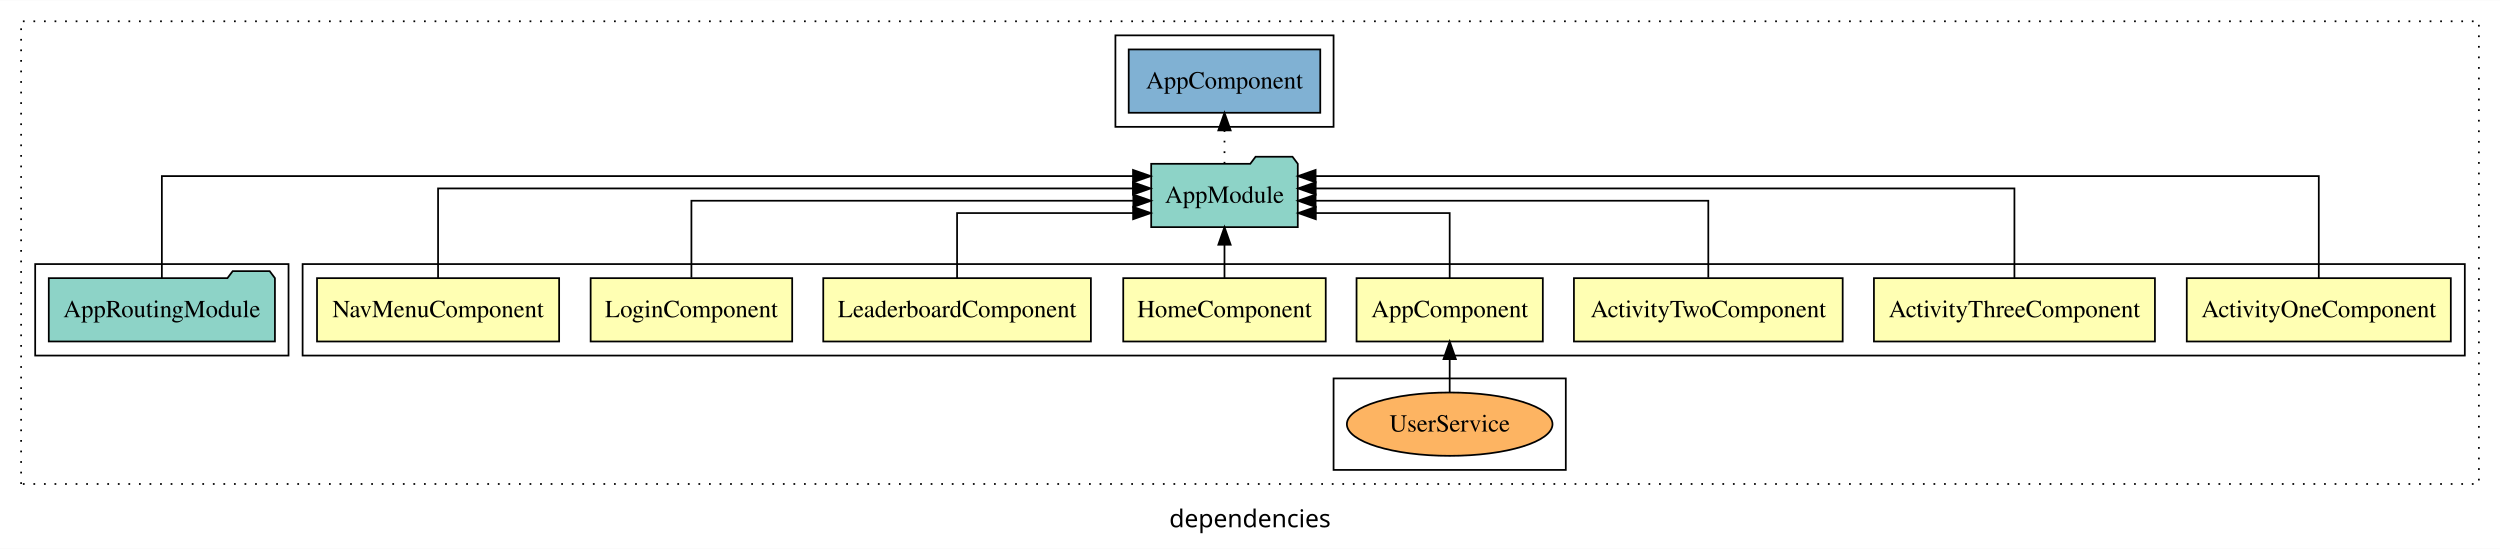
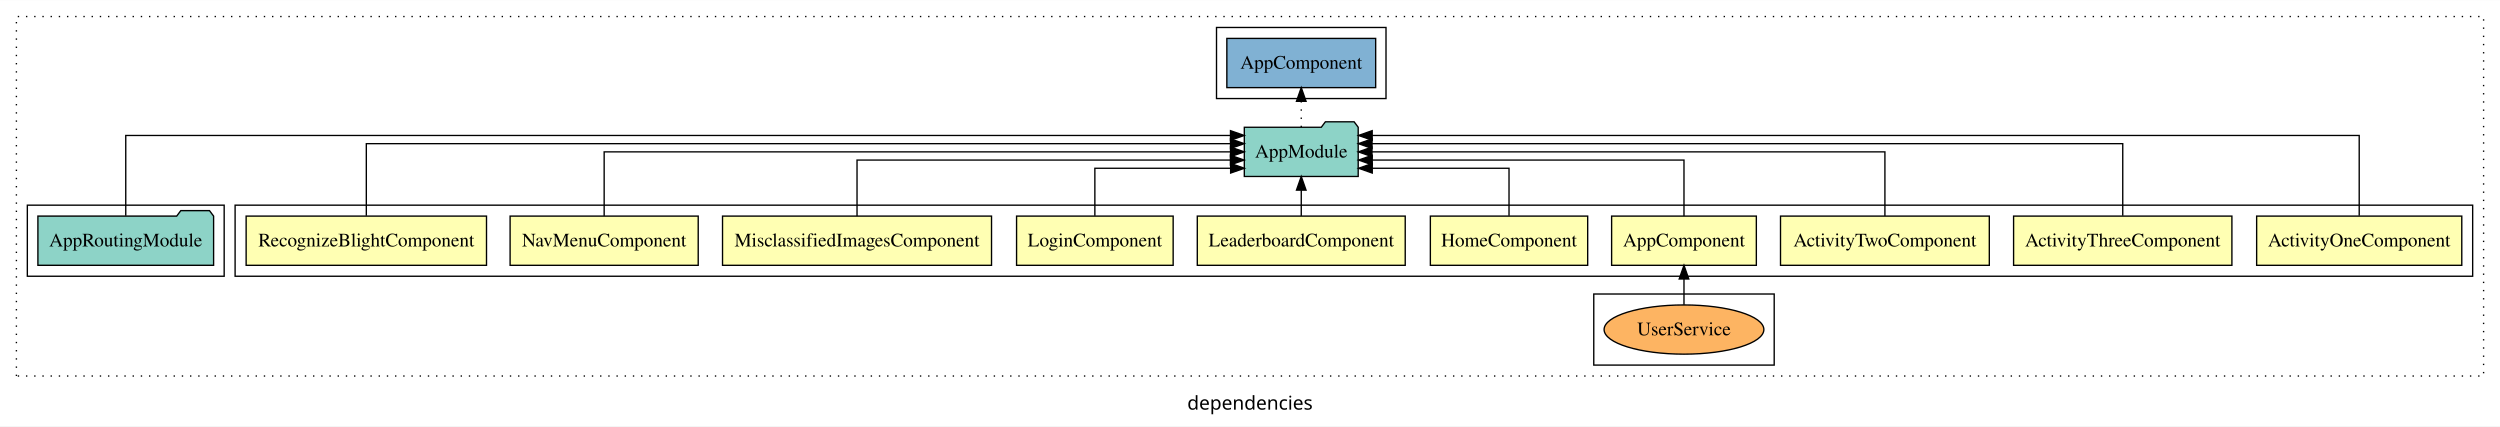
- <svg xmlns="http://www.w3.org/2000/svg" width="1421pt" height="312pt" viewBox="0.00 0.00 1421.00 311.80">
+ <svg xmlns="http://www.w3.org/2000/svg" width="1829pt" height="312pt" viewBox="0.00 0.00 1829.00 311.80">
  <g id="graph0" class="graph" transform="scale(1 1) rotate(0) translate(4 307.8)">
-     <polygon fill="white" stroke="transparent" points="-4,4 -4,-307.8 1417,-307.8 1417,4 -4,4" />
-     <text text-anchor="middle" x="706.5" y="-8.2" font-family="sans-serif" font-size="14.00">dependencies</text>
+     <polygon fill="white" stroke="transparent" points="-4,4 -4,-307.8 1825,-307.8 1825,4 -4,4" />
+     <text text-anchor="middle" x="910.5" y="-8.2" font-family="sans-serif" font-size="14.00">dependencies</text>
    <g id="clust1" class="cluster">
-       <polygon fill="none" stroke="black" stroke-dasharray="1,5" points="8,-32.8 8,-295.8 1405,-295.8 1405,-32.8 8,-32.8" />
+       <polygon fill="none" stroke="black" stroke-dasharray="1,5" points="8,-32.8 8,-295.8 1813,-295.8 1813,-32.8 8,-32.8" />
    </g>
    <g id="clust2" class="cluster">
-       <polygon fill="none" stroke="black" points="168,-105.8 168,-157.8 1397,-157.8 1397,-105.8 168,-105.8" />
+       <polygon fill="none" stroke="black" points="168,-105.8 168,-157.8 1805,-157.8 1805,-105.8 168,-105.8" />
    </g>
    <g id="clust6" class="cluster">
-       <polygon fill="none" stroke="black" points="754,-40.8 754,-92.8 886,-92.8 886,-40.8 754,-40.8" />
+       <polygon fill="none" stroke="black" points="1162,-40.8 1162,-92.8 1294,-92.8 1294,-40.8 1162,-40.8" />
    </g>
-     <g id="clust11" class="cluster">
+     <g id="clust13" class="cluster">
      <polygon fill="none" stroke="black" points="16,-105.8 16,-157.8 160,-157.8 160,-105.8 16,-105.8" />
    </g>
-     <g id="clust13" class="cluster">
-       <polygon fill="none" stroke="black" points="630,-235.8 630,-287.8 754,-287.8 754,-235.8 630,-235.8" />
+     <g id="clust15" class="cluster">
+       <polygon fill="none" stroke="black" points="886,-235.8 886,-287.8 1010,-287.8 1010,-235.8 886,-235.8" />
    </g>
    <g id="node1" class="node">
-       <polygon fill="#ffffb3" stroke="black" points="1389.04,-149.8 1238.96,-149.8 1238.96,-113.8 1389.04,-113.8 1389.04,-149.8" />
-       <text text-anchor="middle" x="1314" y="-127.6" font-family="Times,serif" font-size="14.00">ActivityOneComponent</text>
+       <polygon fill="#ffffb3" stroke="black" points="1797.04,-149.8 1646.96,-149.8 1646.96,-113.8 1797.04,-113.8 1797.04,-149.8" />
+       <text text-anchor="middle" x="1722" y="-127.6" font-family="Times,serif" font-size="14.00">ActivityOneComponent</text>
+     </g>
+     <g id="node11" class="node">
+       <polygon fill="#8dd3c7" stroke="black" points="989.66,-214.8 986.66,-218.8 965.66,-218.8 962.66,-214.8 906.34,-214.8 906.34,-178.8 989.66,-178.8 989.66,-214.8" />
+       <text text-anchor="middle" x="948" y="-192.6" font-family="Times,serif" font-size="14.00">AppModule</text>
+     </g>
+     <g id="edge1" class="edge">
+       <path fill="none" stroke="black" d="M1722,-150.05C1722,-172.82 1722,-208.8 1722,-208.8 1722,-208.8 999.89,-208.8 999.89,-208.8" />
+       <polygon fill="black" stroke="black" points="999.89,-205.3 989.89,-208.8 999.89,-212.3 999.89,-205.3" />
+     </g>
+     <g id="node2" class="node">
+       <polygon fill="#ffffb3" stroke="black" points="1628.86,-149.8 1469.14,-149.8 1469.14,-113.8 1628.86,-113.8 1628.86,-149.8" />
+       <text text-anchor="middle" x="1549" y="-127.6" font-family="Times,serif" font-size="14.00">ActivityThreeComponent</text>
+     </g>
+     <g id="edge2" class="edge">
+       <path fill="none" stroke="black" d="M1549,-150.08C1549,-171.12 1549,-202.8 1549,-202.8 1549,-202.8 999.78,-202.8 999.78,-202.8" />
+       <polygon fill="black" stroke="black" points="999.78,-199.3 989.78,-202.8 999.78,-206.3 999.78,-199.3" />
+     </g>
+     <g id="node3" class="node">
+       <polygon fill="#ffffb3" stroke="black" points="1451.38,-149.8 1298.62,-149.8 1298.62,-113.8 1451.38,-113.8 1451.38,-149.8" />
+       <text text-anchor="middle" x="1375" y="-127.6" font-family="Times,serif" font-size="14.00">ActivityTwoComponent</text>
+     </g>
+     <g id="edge3" class="edge">
+       <path fill="none" stroke="black" d="M1375,-149.91C1375,-169.14 1375,-196.8 1375,-196.8 1375,-196.8 999.72,-196.8 999.72,-196.8" />
+       <polygon fill="black" stroke="black" points="999.72,-193.3 989.72,-196.8 999.72,-200.3 999.72,-193.3" />
+     </g>
+     <g id="node4" class="node">
+       <polygon fill="#ffffb3" stroke="black" points="1280.94,-149.8 1175.06,-149.8 1175.06,-113.8 1280.94,-113.8 1280.94,-149.8" />
+       <text text-anchor="middle" x="1228" y="-127.6" font-family="Times,serif" font-size="14.00">AppComponent</text>
+     </g>
+     <g id="edge4" class="edge">
+       <path fill="none" stroke="black" d="M1228,-149.82C1228,-167.17 1228,-190.8 1228,-190.8 1228,-190.8 999.92,-190.8 999.92,-190.8" />
+       <polygon fill="black" stroke="black" points="999.92,-187.3 989.92,-190.8 999.92,-194.3 999.92,-187.3" />
+     </g>
+     <g id="node5" class="node">
+       <polygon fill="#ffffb3" stroke="black" points="1157.55,-149.8 1042.45,-149.8 1042.45,-113.8 1157.55,-113.8 1157.55,-149.8" />
+       <text text-anchor="middle" x="1100" y="-127.6" font-family="Times,serif" font-size="14.00">HomeComponent</text>
+     </g>
+     <g id="edge6" class="edge">
+       <path fill="none" stroke="black" d="M1100,-150.04C1100,-165.37 1100,-184.8 1100,-184.8 1100,-184.8 999.94,-184.8 999.94,-184.8" />
+       <polygon fill="black" stroke="black" points="999.94,-181.3 989.94,-184.8 999.94,-188.3 999.94,-181.3" />
+     </g>
+     <g id="node6" class="node">
+       <polygon fill="#ffffb3" stroke="black" points="1024.06,-149.8 871.94,-149.8 871.94,-113.8 1024.06,-113.8 1024.06,-149.8" />
+       <text text-anchor="middle" x="948" y="-127.6" font-family="Times,serif" font-size="14.00">LeaderboardComponent</text>
+     </g>
+     <g id="edge7" class="edge">
+       <path fill="none" stroke="black" d="M948,-149.91C948,-149.91 948,-168.79 948,-168.79" />
+       <polygon fill="black" stroke="black" points="944.5,-168.79 948,-178.79 951.5,-168.79 944.5,-168.79" />
+     </g>
+     <g id="node7" class="node">
+       <polygon fill="#ffffb3" stroke="black" points="854.28,-149.8 739.72,-149.8 739.72,-113.8 854.28,-113.8 854.28,-149.8" />
+       <text text-anchor="middle" x="797" y="-127.6" font-family="Times,serif" font-size="14.00">LoginComponent</text>
+     </g>
+     <g id="edge8" class="edge">
+       <path fill="none" stroke="black" d="M797,-150.04C797,-165.37 797,-184.8 797,-184.8 797,-184.8 896.34,-184.8 896.34,-184.8" />
+       <polygon fill="black" stroke="black" points="896.34,-188.3 906.34,-184.8 896.34,-181.3 896.34,-188.3" />
+     </g>
+     <g id="node8" class="node">
+       <polygon fill="#ffffb3" stroke="black" points="721.4,-149.8 524.6,-149.8 524.6,-113.8 721.4,-113.8 721.4,-149.8" />
+       <text text-anchor="middle" x="623" y="-127.6" font-family="Times,serif" font-size="14.00">MisclassifiedImagesComponent</text>
+     </g>
+     <g id="edge9" class="edge">
+       <path fill="none" stroke="black" d="M623,-149.82C623,-167.17 623,-190.8 623,-190.8 623,-190.8 896.18,-190.8 896.18,-190.8" />
+       <polygon fill="black" stroke="black" points="896.18,-194.3 906.18,-190.8 896.18,-187.3 896.18,-194.3" />
    </g>
    <g id="node9" class="node">
-       <polygon fill="#8dd3c7" stroke="black" points="733.66,-214.8 730.66,-218.8 709.66,-218.8 706.66,-214.8 650.34,-214.8 650.34,-178.8 733.66,-178.8 733.66,-214.8" />
-       <text text-anchor="middle" x="692" y="-192.6" font-family="Times,serif" font-size="14.00">AppModule</text>
+       <polygon fill="#ffffb3" stroke="black" points="506.81,-149.8 369.19,-149.8 369.19,-113.8 506.81,-113.8 506.81,-149.8" />
+       <text text-anchor="middle" x="438" y="-127.6" font-family="Times,serif" font-size="14.00">NavMenuComponent</text>
    </g>
-     <g id="edge1" class="edge">
-       <path fill="none" stroke="black" d="M1314,-149.81C1314,-172.29 1314,-207.8 1314,-207.8 1314,-207.8 743.78,-207.8 743.78,-207.8" />
-       <polygon fill="black" stroke="black" points="743.78,-204.3 733.78,-207.8 743.78,-211.3 743.78,-204.3" />
+     <g id="edge10" class="edge">
+       <path fill="none" stroke="black" d="M438,-149.91C438,-169.14 438,-196.8 438,-196.8 438,-196.8 896.26,-196.8 896.26,-196.8" />
+       <polygon fill="black" stroke="black" points="896.26,-200.3 906.26,-196.8 896.26,-193.3 896.26,-200.3" />
    </g>
-     <g id="node2" class="node">
-       <polygon fill="#ffffb3" stroke="black" points="1220.86,-149.8 1061.14,-149.8 1061.14,-113.8 1220.86,-113.8 1220.86,-149.8" />
-       <text text-anchor="middle" x="1141" y="-127.6" font-family="Times,serif" font-size="14.00">ActivityThreeComponent</text>
+     <g id="node10" class="node">
+       <polygon fill="#ffffb3" stroke="black" points="351.93,-149.8 176.07,-149.8 176.07,-113.8 351.93,-113.8 351.93,-149.8" />
+       <text text-anchor="middle" x="264" y="-127.6" font-family="Times,serif" font-size="14.00">RecognizeBlightComponent</text>
    </g>
-     <g id="edge2" class="edge">
-       <path fill="none" stroke="black" d="M1141,-149.93C1141,-170.37 1141,-200.8 1141,-200.8 1141,-200.8 743.84,-200.8 743.84,-200.8" />
-       <polygon fill="black" stroke="black" points="743.84,-197.3 733.84,-200.8 743.84,-204.3 743.84,-197.3" />
+     <g id="edge11" class="edge">
+       <path fill="none" stroke="black" d="M264,-150.08C264,-171.12 264,-202.8 264,-202.8 264,-202.8 896.24,-202.8 896.24,-202.8" />
+       <polygon fill="black" stroke="black" points="896.24,-206.3 906.24,-202.8 896.24,-199.3 896.24,-206.3" />
    </g>
-     <g id="node3" class="node">
-       <polygon fill="#ffffb3" stroke="black" points="1043.38,-149.8 890.62,-149.8 890.62,-113.8 1043.38,-113.8 1043.38,-149.8" />
-       <text text-anchor="middle" x="967" y="-127.6" font-family="Times,serif" font-size="14.00">ActivityTwoComponent</text>
+     <g id="node14" class="node">
+       <polygon fill="#80b1d3" stroke="black" points="1002.44,-279.8 893.56,-279.8 893.56,-243.8 1002.44,-243.8 1002.44,-279.8" />
+       <text text-anchor="middle" x="948" y="-257.6" font-family="Times,serif" font-size="14.00">AppComponent </text>
    </g>
-     <g id="edge3" class="edge">
-       <path fill="none" stroke="black" d="M967,-150.07C967,-168.36 967,-193.8 967,-193.8 967,-193.8 743.77,-193.8 743.77,-193.8" />
-       <polygon fill="black" stroke="black" points="743.77,-190.3 733.77,-193.8 743.77,-197.3 743.77,-190.3" />
-     </g>
-     <g id="node4" class="node">
-       <polygon fill="#ffffb3" stroke="black" points="872.94,-149.8 767.06,-149.8 767.06,-113.8 872.94,-113.8 872.94,-149.8" />
-       <text text-anchor="middle" x="820" y="-127.6" font-family="Times,serif" font-size="14.00">AppComponent</text>
-     </g>
-     <g id="edge4" class="edge">
-       <path fill="none" stroke="black" d="M820,-149.81C820,-165.85 820,-186.8 820,-186.8 820,-186.8 743.91,-186.8 743.91,-186.8" />
-       <polygon fill="black" stroke="black" points="743.91,-183.3 733.91,-186.8 743.91,-190.3 743.91,-183.3" />
-     </g>
-     <g id="node5" class="node">
-       <polygon fill="#ffffb3" stroke="black" points="749.55,-149.8 634.45,-149.8 634.45,-113.8 749.55,-113.8 749.55,-149.8" />
-       <text text-anchor="middle" x="692" y="-127.6" font-family="Times,serif" font-size="14.00">HomeComponent</text>
-     </g>
-     <g id="edge6" class="edge">
-       <path fill="none" stroke="black" d="M692,-149.91C692,-149.91 692,-168.79 692,-168.79" />
-       <polygon fill="black" stroke="black" points="688.5,-168.79 692,-178.79 695.5,-168.79 688.5,-168.79" />
-     </g>
-     <g id="node6" class="node">
-       <polygon fill="#ffffb3" stroke="black" points="616.06,-149.8 463.94,-149.8 463.94,-113.8 616.06,-113.8 616.06,-149.8" />
-       <text text-anchor="middle" x="540" y="-127.6" font-family="Times,serif" font-size="14.00">LeaderboardComponent</text>
-     </g>
-     <g id="edge7" class="edge">
-       <path fill="none" stroke="black" d="M540,-149.81C540,-165.85 540,-186.8 540,-186.8 540,-186.8 640.06,-186.8 640.06,-186.8" />
-       <polygon fill="black" stroke="black" points="640.06,-190.3 650.06,-186.8 640.06,-183.3 640.06,-190.3" />
-     </g>
-     <g id="node7" class="node">
-       <polygon fill="#ffffb3" stroke="black" points="446.28,-149.8 331.72,-149.8 331.72,-113.8 446.28,-113.8 446.28,-149.8" />
-       <text text-anchor="middle" x="389" y="-127.6" font-family="Times,serif" font-size="14.00">LoginComponent</text>
-     </g>
-     <g id="edge8" class="edge">
-       <path fill="none" stroke="black" d="M389,-150.07C389,-168.36 389,-193.8 389,-193.8 389,-193.8 640.19,-193.8 640.19,-193.8" />
-       <polygon fill="black" stroke="black" points="640.19,-197.3 650.19,-193.8 640.19,-190.3 640.19,-197.3" />
-     </g>
-     <g id="node8" class="node">
-       <polygon fill="#ffffb3" stroke="black" points="313.81,-149.8 176.19,-149.8 176.19,-113.8 313.81,-113.8 313.81,-149.8" />
-       <text text-anchor="middle" x="245" y="-127.6" font-family="Times,serif" font-size="14.00">NavMenuComponent</text>
-     </g>
-     <g id="edge9" class="edge">
-       <path fill="none" stroke="black" d="M245,-149.93C245,-170.37 245,-200.8 245,-200.8 245,-200.8 639.95,-200.8 639.95,-200.8" />
-       <polygon fill="black" stroke="black" points="639.95,-204.3 649.95,-200.8 639.95,-197.3 639.95,-204.3" />
+     <g id="edge13" class="edge">
+       <path fill="none" stroke="black" stroke-dasharray="1,5" d="M948,-214.91C948,-214.91 948,-233.79 948,-233.79" />
+       <polygon fill="black" stroke="black" points="944.5,-233.79 948,-243.79 951.5,-233.79 944.5,-233.79" />
    </g>
    <g id="node12" class="node">
-       <polygon fill="#80b1d3" stroke="black" points="746.44,-279.8 637.56,-279.8 637.56,-243.8 746.44,-243.8 746.44,-279.8" />
-       <text text-anchor="middle" x="692" y="-257.6" font-family="Times,serif" font-size="14.00">AppComponent </text>
-     </g>
-     <g id="edge11" class="edge">
-       <path fill="none" stroke="black" stroke-dasharray="1,5" d="M692,-214.91C692,-214.91 692,-233.79 692,-233.79" />
-       <polygon fill="black" stroke="black" points="688.5,-233.79 692,-243.79 695.5,-233.79 688.5,-233.79" />
-     </g>
-     <g id="node10" class="node">
-       <ellipse fill="#fdb462" stroke="black" cx="820" cy="-66.8" rx="58.44" ry="18" />
-       <text text-anchor="middle" x="820" y="-62.6" font-family="Times,serif" font-size="14.00">UserService</text>
+       <ellipse fill="#fdb462" stroke="black" cx="1228" cy="-66.8" rx="58.44" ry="18" />
+       <text text-anchor="middle" x="1228" y="-62.6" font-family="Times,serif" font-size="14.00">UserService</text>
    </g>
    <g id="edge5" class="edge">
-       <path fill="none" stroke="black" d="M820,-84.91C820,-84.91 820,-103.79 820,-103.79" />
-       <polygon fill="black" stroke="black" points="816.5,-103.79 820,-113.79 823.5,-103.79 816.5,-103.79" />
+       <path fill="none" stroke="black" d="M1228,-84.91C1228,-84.91 1228,-103.79 1228,-103.79" />
+       <polygon fill="black" stroke="black" points="1224.5,-103.79 1228,-113.79 1231.5,-103.79 1224.5,-103.79" />
    </g>
-     <g id="node11" class="node">
+     <g id="node13" class="node">
      <polygon fill="#8dd3c7" stroke="black" points="152.27,-149.8 149.27,-153.8 128.27,-153.8 125.27,-149.8 23.73,-149.8 23.73,-113.8 152.27,-113.8 152.27,-149.8" />
      <text text-anchor="middle" x="88" y="-127.6" font-family="Times,serif" font-size="14.00">AppRoutingModule</text>
    </g>
-     <g id="edge10" class="edge">
-       <path fill="none" stroke="black" d="M88,-149.81C88,-172.29 88,-207.8 88,-207.8 88,-207.8 640.01,-207.8 640.01,-207.8" />
-       <polygon fill="black" stroke="black" points="640.01,-211.3 650.01,-207.8 640.01,-204.3 640.01,-211.3" />
+     <g id="edge12" class="edge">
+       <path fill="none" stroke="black" d="M88,-150.05C88,-172.82 88,-208.8 88,-208.8 88,-208.8 896.23,-208.8 896.23,-208.8" />
+       <polygon fill="black" stroke="black" points="896.23,-212.3 906.23,-208.8 896.23,-205.3 896.23,-212.3" />
    </g>
  </g>
</svg>
